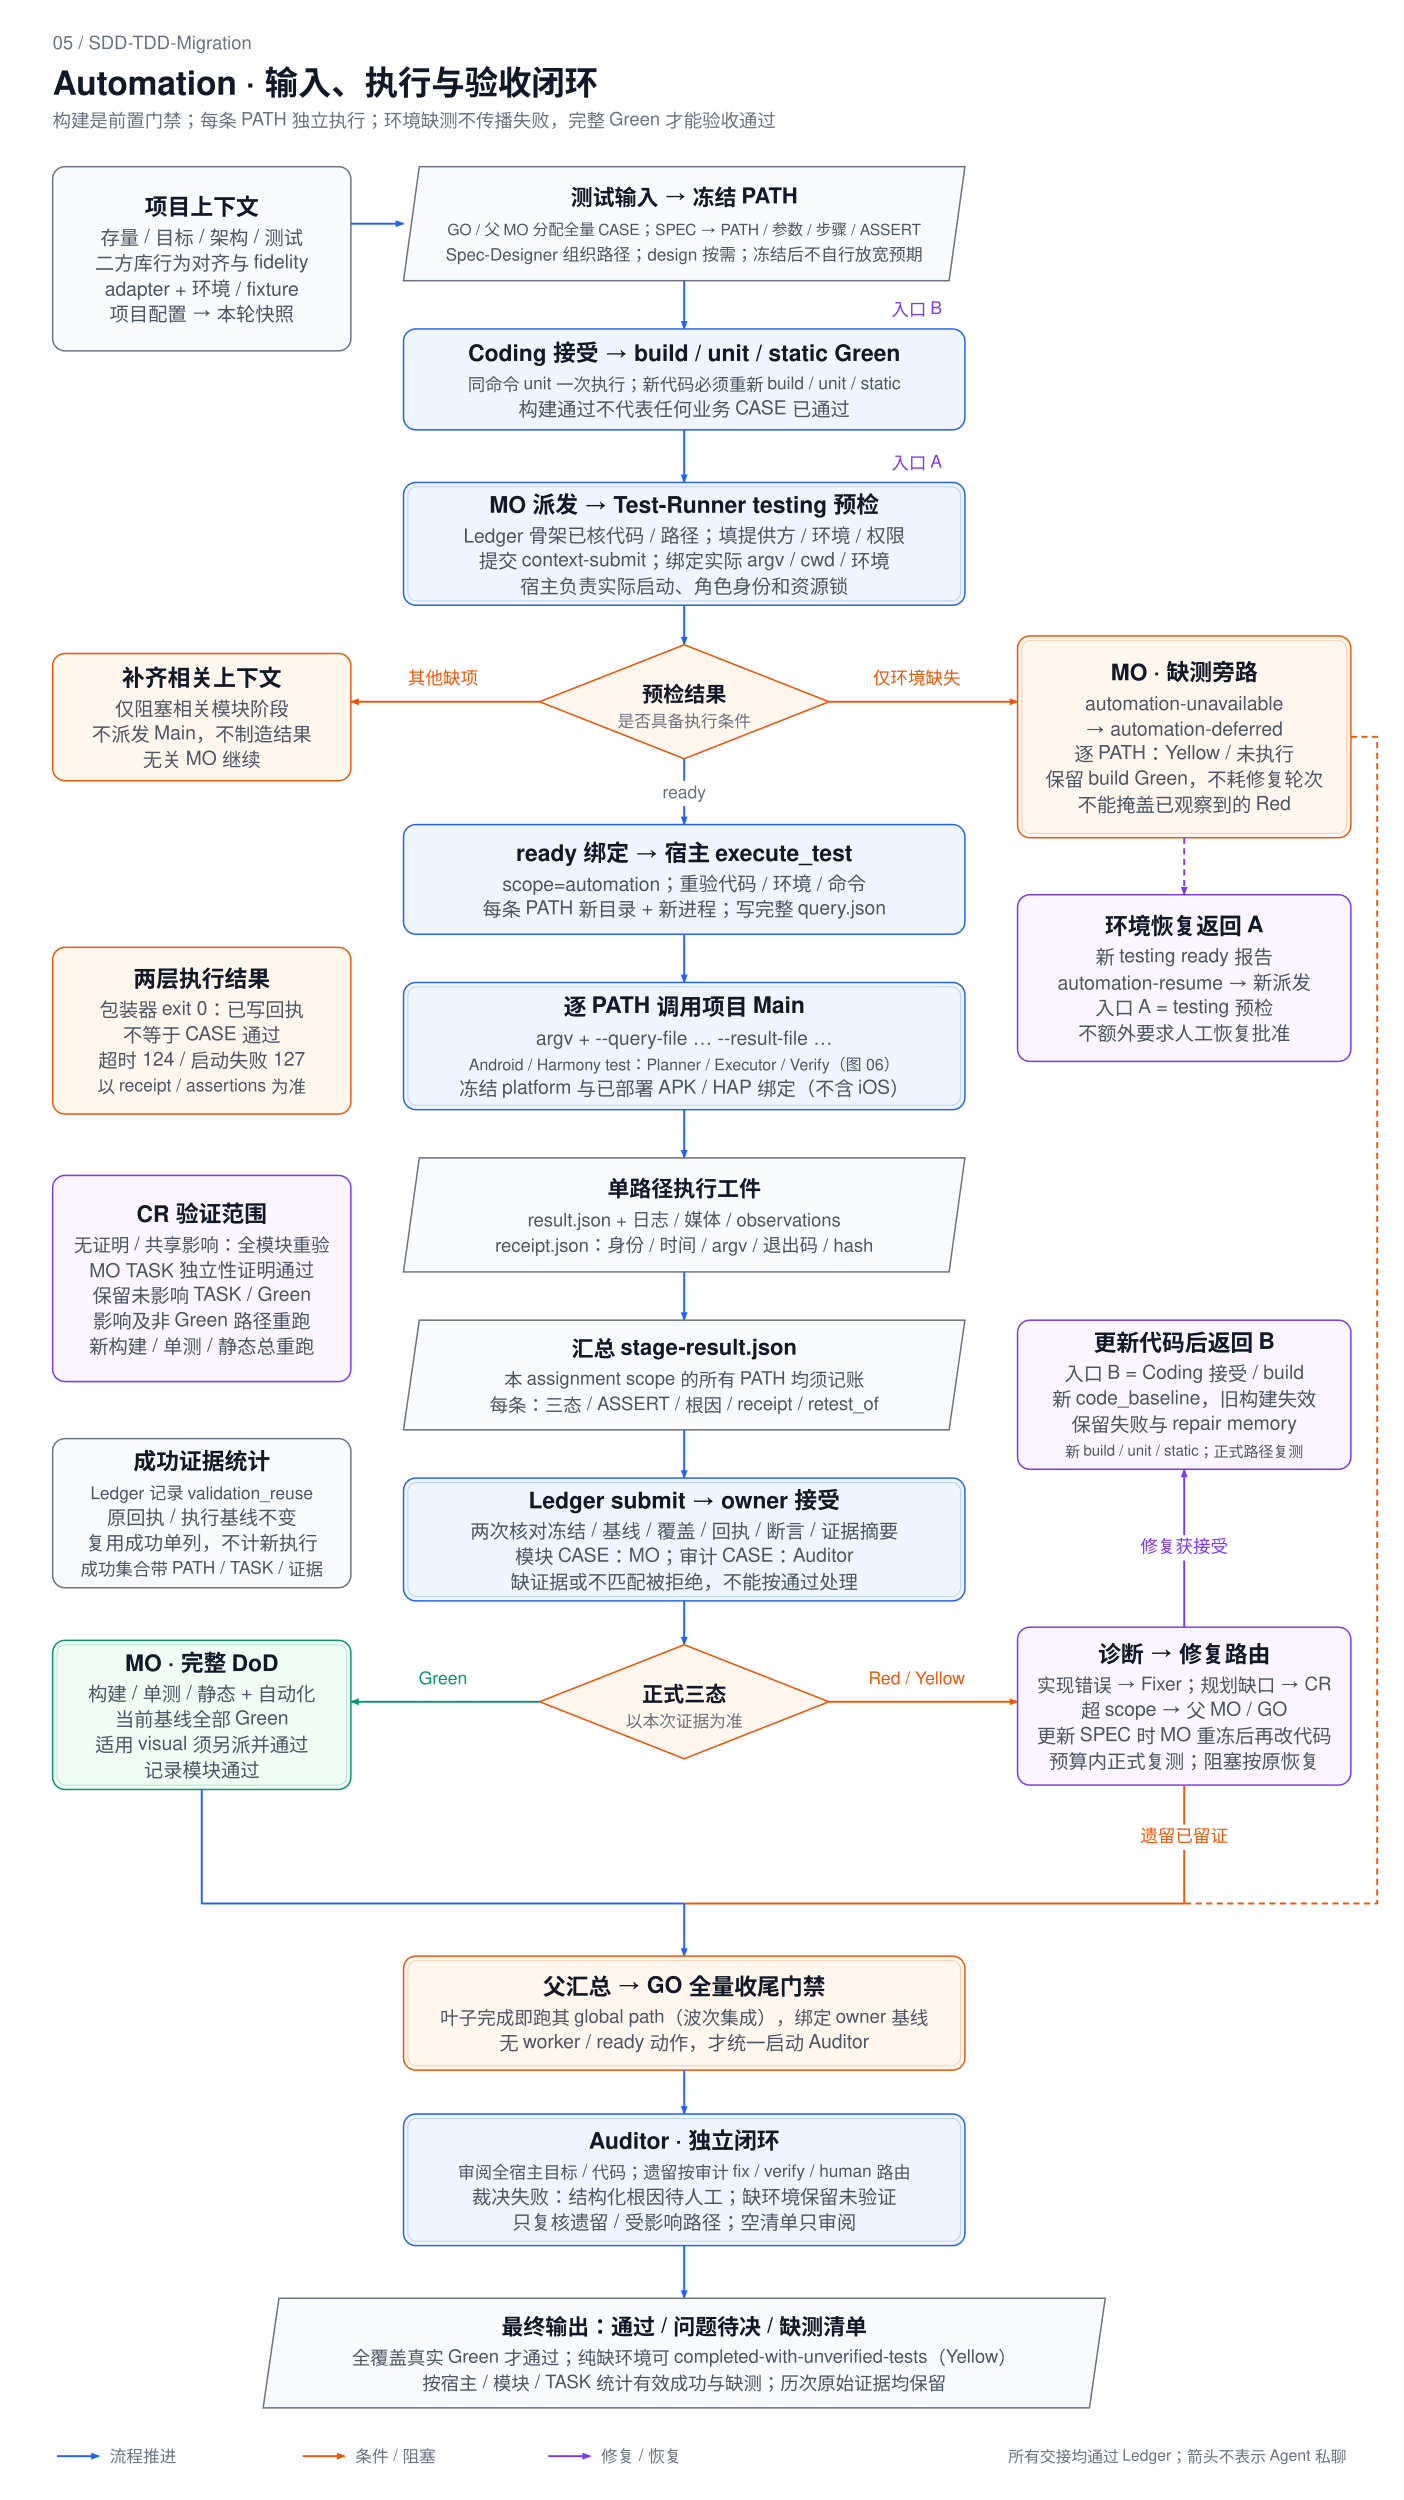
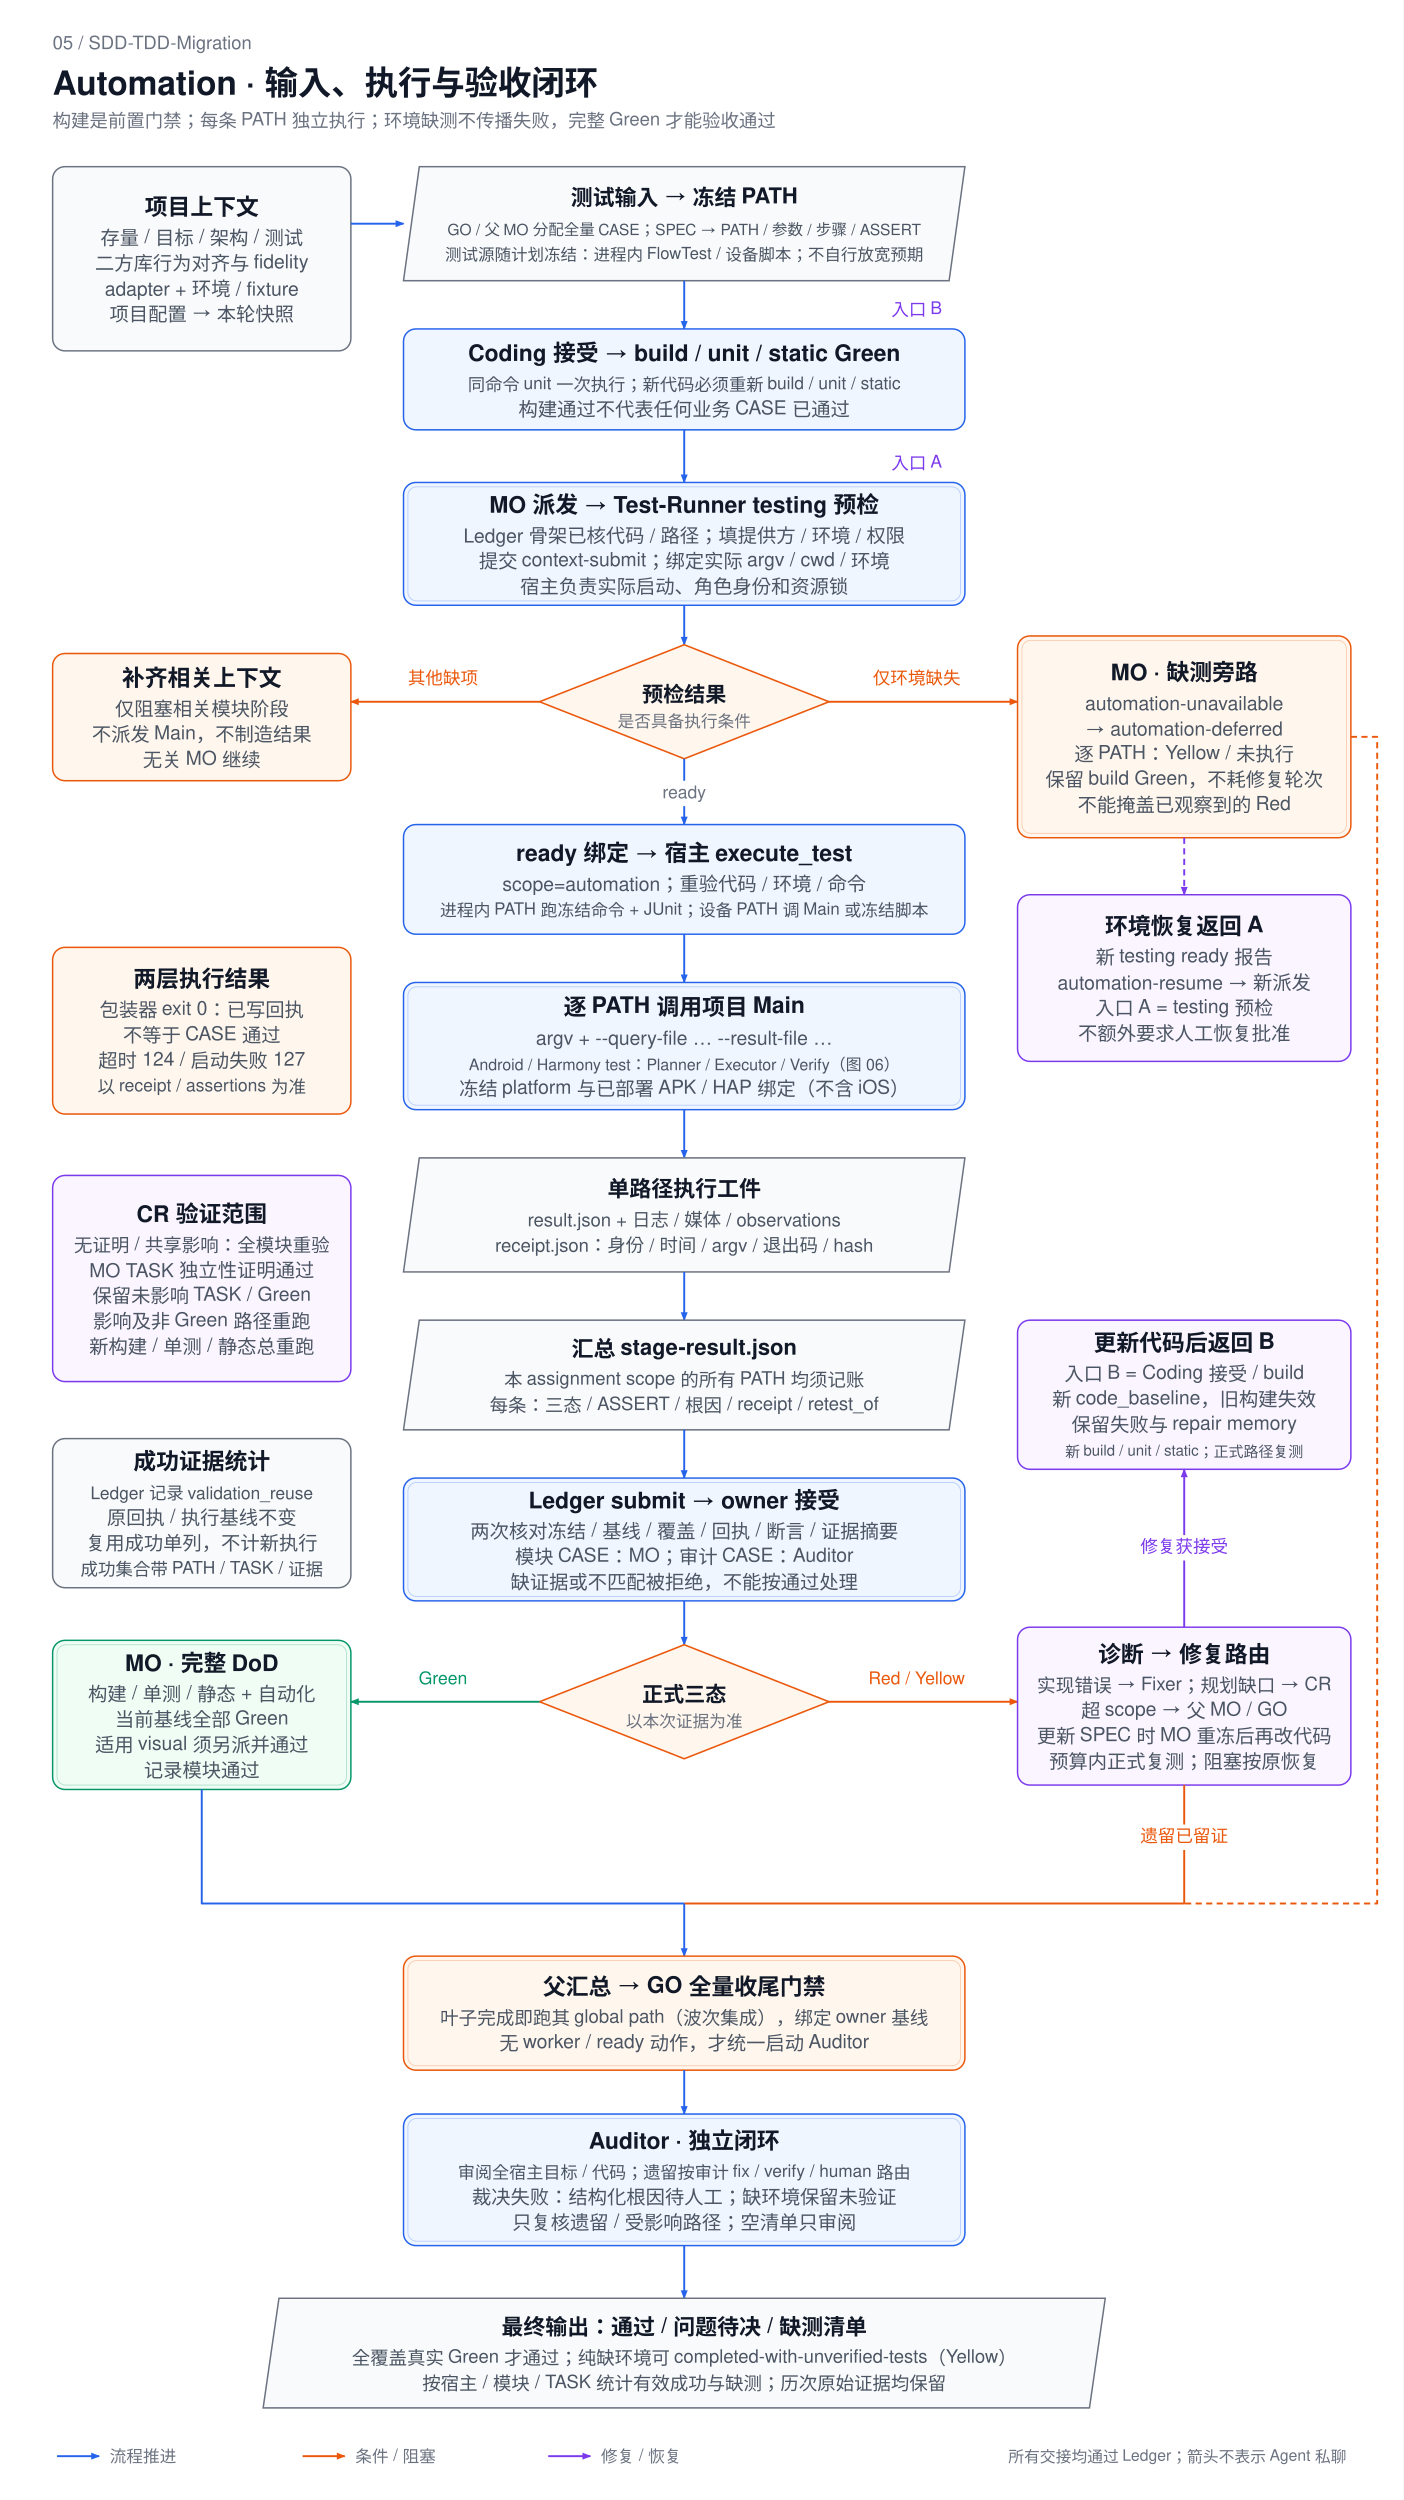
<svg xmlns="http://www.w3.org/2000/svg" width="1600" height="2850" viewBox="0 0 1600 2850" role="img" aria-labelledby="title desc">
  <style>text {font-family: "Helvetica Neue", Helvetica, Arial, "PingFang SC", "Microsoft YaHei", sans-serif;}</style>
  <defs>
    <marker id="arrow-blue" markerWidth="10" markerHeight="8" refX="9" refY="4" orient="auto" markerUnits="userSpaceOnUse">
      <path d="M0,0 L10,4 L0,8 Z" fill="#2563eb" />
    </marker>
    <marker id="arrow-orange" markerWidth="10" markerHeight="8" refX="9" refY="4" orient="auto" markerUnits="userSpaceOnUse">
      <path d="M0,0 L10,4 L0,8 Z" fill="#ea580c" />
    </marker>
    <marker id="arrow-green" markerWidth="10" markerHeight="8" refX="9" refY="4" orient="auto" markerUnits="userSpaceOnUse">
      <path d="M0,0 L10,4 L0,8 Z" fill="#059669" />
    </marker>
    <marker id="arrow-purple" markerWidth="10" markerHeight="8" refX="9" refY="4" orient="auto" markerUnits="userSpaceOnUse">
      <path d="M0,0 L10,4 L0,8 Z" fill="#7c3aed" />
    </marker>
    <marker id="arrow-gray" markerWidth="10" markerHeight="8" refX="9" refY="4" orient="auto" markerUnits="userSpaceOnUse">
      <path d="M0,0 L10,4 L0,8 Z" fill="#6b7280" />
    </marker>
  </defs>
  <rect width="1600" height="2850" fill="white" />
  <text x="60" y="56" font-size="21.00" fill="#6b7280" text-anchor="start" font-weight="400">05  /  SDD-TDD-Migration</text>
  <text x="60" y="108" font-size="38.00" fill="#111827" text-anchor="start" font-weight="700">Automation · 输入、执行与验收闭环</text>
  <text x="60" y="145" font-size="21.00" fill="#6b7280" text-anchor="start" font-weight="400">构建是前置门禁；每条 PATH 独立执行；环境缺测不传播失败，完整 Green 才能验收通过</text>
  <path d="M478,190 H1100 L1082,320 H460 Z" fill="#f9fafb" stroke="#6b7280" stroke-width="1.7" />
  <text x="780.0" y="234.0" font-size="25.00" fill="#111827" text-anchor="middle" font-weight="650">测试输入 → 冻结 PATH</text>
  <text x="780.0" y="268.0" font-size="17.68" fill="#4b5563" text-anchor="middle" font-weight="400">GO / 父 MO 分配全量 CASE；SPEC → PATH / 参数 / 步骤 / ASSERT</text>
-   <text x="780.0" y="297.0" font-size="19.35" fill="#4b5563" text-anchor="middle" font-weight="400">Spec-Designer 组织路径；design 按需；冻结后不自行放宽预期</text>
+   <text x="780.0" y="297.0" font-size="18.81" fill="#4b5563" text-anchor="middle" font-weight="400">测试源随计划冻结：进程内 FlowTest / 设备脚本；不自行放宽预期</text>
  <rect x="60" y="190" width="340" height="210" rx="14" fill="#f9fafb" stroke="#6b7280" stroke-width="1.7" />
  <text x="230.0" y="245.0" font-size="26.00" fill="#111827" text-anchor="middle" font-weight="650">项目上下文</text>
  <text x="230.0" y="279.0" font-size="22.00" fill="#4b5563" text-anchor="middle" font-weight="400">存量 / 目标 / 架构 / 测试</text>
  <text x="230.0" y="308.0" font-size="22.00" fill="#4b5563" text-anchor="middle" font-weight="400">二方库行为对齐与 fidelity</text>
  <text x="230.0" y="337.0" font-size="22.00" fill="#4b5563" text-anchor="middle" font-weight="400">adapter + 环境 / fixture</text>
  <text x="230.0" y="366.0" font-size="22.00" fill="#4b5563" text-anchor="middle" font-weight="400">项目配置 → 本轮快照</text>
  <path d="M400,255 L460,255" fill="none" stroke="#2563eb" stroke-width="2.2" stroke-linejoin="round" marker-end="url(#arrow-blue)" />
  <path d="M780,320 L780,375" fill="none" stroke="#2563eb" stroke-width="2.2" stroke-linejoin="round" marker-end="url(#arrow-blue)" />
  <rect x="460" y="375" width="640" height="115" rx="14" fill="#eff6ff" stroke="#2563eb" stroke-width="1.7" />
  <text x="780.0" y="411.5" font-size="26.00" fill="#111827" text-anchor="middle" font-weight="650">Coding 接受 → build / unit / static Green</text>
  <text x="780.0" y="445.5" font-size="19.70" fill="#4b5563" text-anchor="middle" font-weight="400">同命令 unit 一次执行；新代码必须重新 build / unit / static</text>
  <text x="780.0" y="474.5" font-size="22.00" fill="#4b5563" text-anchor="middle" font-weight="400">构建通过不代表任何业务 CASE 已通过</text>
  <path d="M780,490 L780,550" fill="none" stroke="#2563eb" stroke-width="2.2" stroke-linejoin="round" marker-end="url(#arrow-blue)" />
  <rect x="460" y="550" width="640" height="140" rx="14" fill="#eff6ff" stroke="#2563eb" stroke-width="1.7" />
  <rect x="465" y="555" width="630" height="130" rx="10" fill="none" stroke="#2563eb" stroke-opacity="0.28" />
  <text x="780.0" y="584.5" font-size="26.00" fill="#111827" text-anchor="middle" font-weight="650">MO 派发 → Test-Runner testing 预检</text>
  <text x="780.0" y="618.5" font-size="22.00" fill="#4b5563" text-anchor="middle" font-weight="400">Ledger 骨架已核代码 / 路径；填提供方 / 环境 / 权限</text>
  <text x="780.0" y="647.5" font-size="22.00" fill="#4b5563" text-anchor="middle" font-weight="400">提交 context-submit；绑定实际 argv / cwd / 环境</text>
  <text x="780.0" y="676.5" font-size="22.00" fill="#4b5563" text-anchor="middle" font-weight="400">宿主负责实际启动、角色身份和资源锁</text>
  <path d="M780,690 L780,735" fill="none" stroke="#2563eb" stroke-width="2.2" stroke-linejoin="round" marker-end="url(#arrow-blue)" />
  <path d="M780,735.0 L945.0,800 L780,865.0 L615.0,800 Z" fill="#fff7ed" stroke="#ea580c" stroke-width="1.8" />
  <text x="780" y="800" font-size="24.00" fill="#111827" text-anchor="middle" font-weight="650">预检结果</text>
  <text x="780" y="829" font-size="19.00" fill="#6b7280" text-anchor="middle" font-weight="400">是否具备执行条件</text>
  <path d="M615,800 L400,800" fill="none" stroke="#ea580c" stroke-width="2.2" stroke-linejoin="round" marker-end="url(#arrow-orange)" />
  <rect x="456.0" y="760" width="98" height="29" rx="4" fill="white" opacity="0.97" />
  <text x="505" y="780" font-size="20.00" fill="#ea580c" text-anchor="middle" font-weight="400">其他缺项</text>
  <rect x="60" y="745" width="340" height="145" rx="14" fill="#fff7ed" stroke="#ea580c" stroke-width="1.7" />
  <text x="230.0" y="782.0" font-size="26.00" fill="#111827" text-anchor="middle" font-weight="650">补齐相关上下文</text>
  <text x="230.0" y="816.0" font-size="22.00" fill="#4b5563" text-anchor="middle" font-weight="400">仅阻塞相关模块阶段</text>
  <text x="230.0" y="845.0" font-size="22.00" fill="#4b5563" text-anchor="middle" font-weight="400">不派发 Main，不制造结果</text>
  <text x="230.0" y="874.0" font-size="22.00" fill="#4b5563" text-anchor="middle" font-weight="400">无关 MO 继续</text>
  <path d="M945,800 L1160,800" fill="none" stroke="#ea580c" stroke-width="2.2" stroke-linejoin="round" marker-end="url(#arrow-orange)" />
  <rect x="986.0" y="760" width="118" height="29" rx="4" fill="white" opacity="0.97" />
  <text x="1045" y="780" font-size="20.00" fill="#ea580c" text-anchor="middle" font-weight="400">仅环境缺失</text>
  <rect x="1160" y="725" width="380" height="230" rx="14" fill="#fff7ed" stroke="#ea580c" stroke-width="1.7" />
  <rect x="1165" y="730" width="370" height="220" rx="10" fill="none" stroke="#ea580c" stroke-opacity="0.28" />
  <text x="1350.0" y="775.5" font-size="26.00" fill="#111827" text-anchor="middle" font-weight="650">MO · 缺测旁路</text>
  <text x="1350.0" y="809.5" font-size="22.00" fill="#4b5563" text-anchor="middle" font-weight="400">automation-unavailable</text>
  <text x="1350.0" y="838.5" font-size="22.00" fill="#4b5563" text-anchor="middle" font-weight="400">→ automation-deferred</text>
  <text x="1350.0" y="867.5" font-size="22.00" fill="#4b5563" text-anchor="middle" font-weight="400">逐 PATH：Yellow / 未执行</text>
  <text x="1350.0" y="896.5" font-size="22.00" fill="#4b5563" text-anchor="middle" font-weight="400">保留 build Green，不耗修复轮次</text>
  <text x="1350.0" y="925.5" font-size="22.00" fill="#4b5563" text-anchor="middle" font-weight="400">不能掩盖已观察到的 Red</text>
  <path d="M780,865 L780,940" fill="none" stroke="#2563eb" stroke-width="2.2" stroke-linejoin="round" marker-end="url(#arrow-blue)" />
  <rect x="742.5" y="890" width="75.0" height="29" rx="4" fill="white" opacity="0.97" />
  <text x="780" y="910" font-size="20.00" fill="#6b7280" text-anchor="middle" font-weight="400">ready</text>
  <rect x="460" y="940" width="640" height="125" rx="14" fill="#eff6ff" stroke="#2563eb" stroke-width="1.7" />
  <text x="780.0" y="981.5" font-size="26.00" fill="#111827" text-anchor="middle" font-weight="650">ready 绑定 → 宿主 execute_test</text>
  <text x="780.0" y="1015.5" font-size="22.00" fill="#4b5563" text-anchor="middle" font-weight="400">scope=automation；重验代码 / 环境 / 命令</text>
-   <text x="780.0" y="1044.5" font-size="22.00" fill="#4b5563" text-anchor="middle" font-weight="400">每条 PATH 新目录 + 新进程；写完整 query.json</text>
+   <text x="780.0" y="1044.5" font-size="19.17" fill="#4b5563" text-anchor="middle" font-weight="400">进程内 PATH 跑冻结命令 + JUnit；设备 PATH 调 Main 或冻结脚本</text>
  <path d="M780,1065 L780,1120" fill="none" stroke="#2563eb" stroke-width="2.2" stroke-linejoin="round" marker-end="url(#arrow-blue)" />
  <rect x="460" y="1120" width="640" height="145" rx="14" fill="#eff6ff" stroke="#2563eb" stroke-width="1.7" />
  <rect x="465" y="1125" width="630" height="135" rx="10" fill="none" stroke="#2563eb" stroke-opacity="0.28" />
  <text x="780.0" y="1157.0" font-size="26.00" fill="#111827" text-anchor="middle" font-weight="650">逐 PATH 调用项目 Main</text>
  <text x="780.0" y="1191.0" font-size="22.00" fill="#4b5563" text-anchor="middle" font-weight="400">argv + --query-file … --result-file …</text>
  <text x="780.0" y="1220.0" font-size="18.13" fill="#4b5563" text-anchor="middle" font-weight="400">Android / Harmony test：Planner / Executor / Verify（图 06）</text>
  <text x="780.0" y="1249.0" font-size="22.00" fill="#4b5563" text-anchor="middle" font-weight="400">冻结 platform 与已部署 APK / HAP 绑定（不含 iOS）</text>
  <rect x="60" y="1080" width="340" height="190" rx="14" fill="#fff7ed" stroke="#ea580c" stroke-width="1.7" />
  <text x="230.0" y="1125.0" font-size="26.00" fill="#111827" text-anchor="middle" font-weight="650">两层执行结果</text>
  <text x="230.0" y="1159.0" font-size="22.00" fill="#4b5563" text-anchor="middle" font-weight="400">包装器 exit 0：已写回执</text>
  <text x="230.0" y="1188.0" font-size="22.00" fill="#4b5563" text-anchor="middle" font-weight="400">不等于 CASE 通过</text>
  <text x="230.0" y="1217.0" font-size="22.00" fill="#4b5563" text-anchor="middle" font-weight="400">超时 124 / 启动失败 127</text>
  <text x="230.0" y="1246.0" font-size="19.95" fill="#4b5563" text-anchor="middle" font-weight="400">以 receipt / assertions 为准</text>
  <path d="M780,1265 L780,1320" fill="none" stroke="#2563eb" stroke-width="2.2" stroke-linejoin="round" marker-end="url(#arrow-blue)" />
  <path d="M478,1320 H1100 L1082,1450 H460 Z" fill="#f9fafb" stroke="#6b7280" stroke-width="1.7" />
  <text x="780.0" y="1364.0" font-size="25.00" fill="#111827" text-anchor="middle" font-weight="650">单路径执行工件</text>
  <text x="780.0" y="1398.0" font-size="21.00" fill="#4b5563" text-anchor="middle" font-weight="400">result.json + 日志 / 媒体 / observations</text>
  <text x="780.0" y="1427.0" font-size="21.00" fill="#4b5563" text-anchor="middle" font-weight="400">receipt.json：身份 / 时间 / argv / 退出码 / hash</text>
  <rect x="60" y="1340" width="340" height="235" rx="14" fill="#faf5ff" stroke="#7c3aed" stroke-width="1.7" />
  <text x="230.0" y="1393.0" font-size="26.00" fill="#111827" text-anchor="middle" font-weight="650">CR 验证范围</text>
  <text x="230.0" y="1427.0" font-size="21.07" fill="#4b5563" text-anchor="middle" font-weight="400">无证明 / 共享影响：全模块重验</text>
  <text x="230.0" y="1456.0" font-size="22.00" fill="#4b5563" text-anchor="middle" font-weight="400">MO TASK 独立性证明通过</text>
  <text x="230.0" y="1485.0" font-size="22.00" fill="#4b5563" text-anchor="middle" font-weight="400">保留未影响 TASK / Green</text>
  <text x="230.0" y="1514.0" font-size="22.00" fill="#4b5563" text-anchor="middle" font-weight="400">影响及非 Green 路径重跑</text>
  <text x="230.0" y="1543.0" font-size="22.00" fill="#4b5563" text-anchor="middle" font-weight="400">新构建 / 单测 / 静态总重跑</text>
  <rect x="60" y="1640" width="340" height="170" rx="14" fill="#f9fafb" stroke="#6b7280" stroke-width="1.7" />
  <text x="230.0" y="1675.0" font-size="26.00" fill="#111827" text-anchor="middle" font-weight="650">成功证据统计</text>
  <text x="230.0" y="1709.0" font-size="19.77" fill="#4b5563" text-anchor="middle" font-weight="400">Ledger 记录 validation_reuse</text>
  <text x="230.0" y="1738.0" font-size="22.00" fill="#4b5563" text-anchor="middle" font-weight="400">原回执 / 执行基线不变</text>
  <text x="230.0" y="1767.0" font-size="22.00" fill="#4b5563" text-anchor="middle" font-weight="400">复用成功单列，不计新执行</text>
  <text x="230.0" y="1796.0" font-size="19.94" fill="#4b5563" text-anchor="middle" font-weight="400">成功集合带 PATH / TASK / 证据</text>
  <path d="M780,1450 L780,1505" fill="none" stroke="#2563eb" stroke-width="2.2" stroke-linejoin="round" marker-end="url(#arrow-blue)" />
  <path d="M478,1505 H1100 L1082,1630 H460 Z" fill="#f9fafb" stroke="#6b7280" stroke-width="1.7" />
  <text x="780.0" y="1546.5" font-size="25.00" fill="#111827" text-anchor="middle" font-weight="650">汇总 stage-result.json</text>
  <text x="780.0" y="1580.5" font-size="21.00" fill="#4b5563" text-anchor="middle" font-weight="400">本 assignment scope 的所有 PATH 均须记账</text>
  <text x="780.0" y="1609.5" font-size="21.00" fill="#4b5563" text-anchor="middle" font-weight="400">每条：三态 / ASSERT / 根因 / receipt / retest_of</text>
  <path d="M780,1630 L780,1685" fill="none" stroke="#2563eb" stroke-width="2.2" stroke-linejoin="round" marker-end="url(#arrow-blue)" />
  <rect x="460" y="1685" width="640" height="140" rx="14" fill="#eff6ff" stroke="#2563eb" stroke-width="1.7" />
  <rect x="465" y="1690" width="630" height="130" rx="10" fill="none" stroke="#2563eb" stroke-opacity="0.28" />
  <text x="780.0" y="1719.5" font-size="26.00" fill="#111827" text-anchor="middle" font-weight="650">Ledger submit → owner 接受</text>
  <text x="780.0" y="1753.5" font-size="22.00" fill="#4b5563" text-anchor="middle" font-weight="400">两次核对冻结 / 基线 / 覆盖 / 回执 / 断言 / 证据摘要</text>
  <text x="780.0" y="1782.5" font-size="22.00" fill="#4b5563" text-anchor="middle" font-weight="400">模块 CASE：MO；审计 CASE：Auditor</text>
  <text x="780.0" y="1811.5" font-size="22.00" fill="#4b5563" text-anchor="middle" font-weight="400">缺证据或不匹配被拒绝，不能按通过处理</text>
  <path d="M780,1825 L780,1875" fill="none" stroke="#2563eb" stroke-width="2.2" stroke-linejoin="round" marker-end="url(#arrow-blue)" />
  <path d="M780,1875.0 L945.0,1940 L780,2005.0 L615.0,1940 Z" fill="#fff7ed" stroke="#ea580c" stroke-width="1.8" />
  <text x="780" y="1940" font-size="24.00" fill="#111827" text-anchor="middle" font-weight="650">正式三态</text>
  <text x="780" y="1969" font-size="19.00" fill="#6b7280" text-anchor="middle" font-weight="400">以本次证据为准</text>
  <path d="M615,1940 L400,1940" fill="none" stroke="#059669" stroke-width="2.2" stroke-linejoin="round" marker-end="url(#arrow-green)" />
  <rect x="467.5" y="1900" width="75.0" height="29" rx="4" fill="white" opacity="0.97" />
  <text x="505" y="1920" font-size="20.00" fill="#059669" text-anchor="middle" font-weight="400">Green</text>
  <rect x="60" y="1870" width="340" height="170" rx="14" fill="#f0fdf4" stroke="#059669" stroke-width="1.7" />
  <rect x="65" y="1875" width="330" height="160" rx="10" fill="none" stroke="#059669" stroke-opacity="0.28" />
  <text x="230.0" y="1905.0" font-size="26.00" fill="#111827" text-anchor="middle" font-weight="650">MO · 完整 DoD</text>
  <text x="230.0" y="1939.0" font-size="21.94" fill="#4b5563" text-anchor="middle" font-weight="400">构建 / 单测 / 静态 + 自动化</text>
  <text x="230.0" y="1968.0" font-size="22.00" fill="#4b5563" text-anchor="middle" font-weight="400">当前基线全部 Green</text>
  <text x="230.0" y="1997.0" font-size="22.00" fill="#4b5563" text-anchor="middle" font-weight="400">适用 visual 须另派并通过</text>
  <text x="230.0" y="2026.0" font-size="22.00" fill="#4b5563" text-anchor="middle" font-weight="400">记录模块通过</text>
  <path d="M945,1940 L1160,1940" fill="none" stroke="#ea580c" stroke-width="2.2" stroke-linejoin="round" marker-end="url(#arrow-orange)" />
  <rect x="967.6" y="1900" width="154.8" height="29" rx="4" fill="white" opacity="0.97" />
  <text x="1045" y="1920" font-size="20.00" fill="#ea580c" text-anchor="middle" font-weight="400">Red / Yellow</text>
  <rect x="1160" y="1855" width="380" height="180" rx="14" fill="#faf5ff" stroke="#7c3aed" stroke-width="1.7" />
  <text x="1350.0" y="1895.0" font-size="26.00" fill="#111827" text-anchor="middle" font-weight="650">诊断 → 修复路由</text>
  <text x="1350.0" y="1929.0" font-size="21.33" fill="#4b5563" text-anchor="middle" font-weight="400">实现错误 → Fixer；规划缺口 → CR</text>
  <text x="1350.0" y="1958.0" font-size="22.00" fill="#4b5563" text-anchor="middle" font-weight="400">超 scope → 父 MO / GO</text>
  <text x="1350.0" y="1987.0" font-size="22.00" fill="#4b5563" text-anchor="middle" font-weight="400">更新 SPEC 时 MO 重冻后再改代码</text>
  <text x="1350.0" y="2016.0" font-size="22.00" fill="#4b5563" text-anchor="middle" font-weight="400">预算内正式复测；阻塞按原恢复</text>
  <rect x="1160" y="1505" width="380" height="170" rx="14" fill="#faf5ff" stroke="#7c3aed" stroke-width="1.7" />
  <text x="1350.0" y="1540.0" font-size="26.00" fill="#111827" text-anchor="middle" font-weight="650">更新代码后返回 B</text>
  <text x="1350.0" y="1574.0" font-size="22.00" fill="#4b5563" text-anchor="middle" font-weight="400">入口 B = Coding 接受 / build</text>
  <text x="1350.0" y="1603.0" font-size="22.00" fill="#4b5563" text-anchor="middle" font-weight="400">新 code_baseline，旧构建失效</text>
  <text x="1350.0" y="1632.0" font-size="22.00" fill="#4b5563" text-anchor="middle" font-weight="400">保留失败与 repair memory</text>
  <text x="1350.0" y="1661.0" font-size="17.04" fill="#4b5563" text-anchor="middle" font-weight="400">新 build / unit / static；正式路径复测</text>
  <path d="M1350,1855 L1350,1675" fill="none" stroke="#7c3aed" stroke-width="2.2" stroke-linejoin="round" marker-end="url(#arrow-purple)" />
  <rect x="1291.0" y="1750" width="118" height="29" rx="4" fill="white" opacity="0.97" />
  <text x="1350" y="1770" font-size="20.00" fill="#7c3aed" text-anchor="middle" font-weight="400">修复获接受</text>
  <rect x="1004.6" y="340" width="80.8" height="29" rx="4" fill="white" opacity="0.97" />
  <text x="1045" y="360" font-size="20.00" fill="#7c3aed" text-anchor="middle" font-weight="400">入口 B</text>
  <rect x="1160" y="1020" width="380" height="190" rx="14" fill="#faf5ff" stroke="#7c3aed" stroke-width="1.7" />
  <text x="1350.0" y="1065.0" font-size="26.00" fill="#111827" text-anchor="middle" font-weight="650">环境恢复返回 A</text>
  <text x="1350.0" y="1099.0" font-size="22.00" fill="#4b5563" text-anchor="middle" font-weight="400">新 testing ready 报告</text>
  <text x="1350.0" y="1128.0" font-size="22.00" fill="#4b5563" text-anchor="middle" font-weight="400">automation-resume → 新派发</text>
  <text x="1350.0" y="1157.0" font-size="22.00" fill="#4b5563" text-anchor="middle" font-weight="400">入口 A = testing 预检</text>
  <text x="1350.0" y="1186.0" font-size="22.00" fill="#4b5563" text-anchor="middle" font-weight="400">不额外要求人工恢复批准</text>
  <path d="M1350,955 L1350,1020" fill="none" stroke="#7c3aed" stroke-width="2.2" stroke-linejoin="round" stroke-dasharray="7 5" marker-end="url(#arrow-purple)" />
  <rect x="1004.6" y="515" width="80.8" height="29" rx="4" fill="white" opacity="0.97" />
  <text x="1045" y="535" font-size="20.00" fill="#7c3aed" text-anchor="middle" font-weight="400">入口 A</text>
  <path d="M230,2040 L230,2170 L780,2170" fill="none" stroke="#2563eb" stroke-width="2.2" stroke-linejoin="round" />
  <path d="M1350,2035 L1350,2170 L780,2170" fill="none" stroke="#ea580c" stroke-width="2.2" stroke-linejoin="round" />
  <rect x="1291.0" y="2080" width="118" height="29" rx="4" fill="white" opacity="0.97" />
  <text x="1350" y="2100" font-size="20.00" fill="#ea580c" text-anchor="middle" font-weight="400">遗留已留证</text>
  <path d="M1540,840 L1570,840 L1570,2170 L1350,2170" fill="none" stroke="#ea580c" stroke-width="2.2" stroke-linejoin="round" stroke-dasharray="7 5" />
  <path d="M780,2170 L780,2230" fill="none" stroke="#2563eb" stroke-width="2.2" stroke-linejoin="round" marker-end="url(#arrow-blue)" />
  <rect x="460" y="2230" width="640" height="130" rx="14" fill="#fff7ed" stroke="#ea580c" stroke-width="1.7" />
  <rect x="465" y="2235" width="630" height="120" rx="10" fill="none" stroke="#ea580c" stroke-opacity="0.28" />
  <text x="780.0" y="2274.0" font-size="26.00" fill="#111827" text-anchor="middle" font-weight="650">父汇总 → GO 全量收尾门禁</text>
  <text x="780.0" y="2308.0" font-size="21.16" fill="#4b5563" text-anchor="middle" font-weight="400">叶子完成即跑其 global path（波次集成），绑定 owner 基线</text>
  <text x="780.0" y="2337.0" font-size="22.00" fill="#4b5563" text-anchor="middle" font-weight="400">无 worker / ready 动作，才统一启动 Auditor</text>
  <path d="M780,2360 L780,2410" fill="none" stroke="#2563eb" stroke-width="2.2" stroke-linejoin="round" marker-end="url(#arrow-blue)" />
  <rect x="460" y="2410" width="640" height="150" rx="14" fill="#eff6ff" stroke="#2563eb" stroke-width="1.7" />
  <rect x="465" y="2415" width="630" height="140" rx="10" fill="none" stroke="#2563eb" stroke-opacity="0.28" />
  <text x="780.0" y="2449.5" font-size="26.00" fill="#111827" text-anchor="middle" font-weight="650">Auditor · 独立闭环</text>
  <text x="780.0" y="2483.5" font-size="19.52" fill="#4b5563" text-anchor="middle" font-weight="400">审阅全宿主目标 / 代码；遗留按审计 fix / verify / human 路由</text>
  <text x="780.0" y="2512.5" font-size="22.00" fill="#4b5563" text-anchor="middle" font-weight="400">裁决失败：结构化根因待人工；缺环境保留未验证</text>
  <text x="780.0" y="2541.5" font-size="22.00" fill="#4b5563" text-anchor="middle" font-weight="400">只复核遗留 / 受影响路径；空清单只审阅</text>
  <path d="M780,2560 L780,2620" fill="none" stroke="#2563eb" stroke-width="2.2" stroke-linejoin="round" marker-end="url(#arrow-blue)" />
  <path d="M318,2620 H1260 L1242,2745 H300 Z" fill="#f9fafb" stroke="#6b7280" stroke-width="1.7" />
  <text x="780.0" y="2661.5" font-size="25.00" fill="#111827" text-anchor="middle" font-weight="650">最终输出：通过 / 问题待决 / 缺测清单</text>
  <text x="780.0" y="2695.5" font-size="21.00" fill="#4b5563" text-anchor="middle" font-weight="400">全覆盖真实 Green 才通过；纯缺环境可 completed-with-unverified-tests（Yellow）</text>
  <text x="780.0" y="2724.5" font-size="21.00" fill="#4b5563" text-anchor="middle" font-weight="400">按宿主 / 模块 / TASK 统计有效成功与缺测；历次原始证据均保留</text>
  <path d="M65,2800 L113,2800" fill="none" stroke="#2563eb" stroke-width="2.2" stroke-linejoin="round" marker-end="url(#arrow-blue)" />
  <text x="125" y="2807" font-size="19.00" fill="#6b7280" text-anchor="start" font-weight="400">流程推进</text>
  <path d="M345,2800 L393,2800" fill="none" stroke="#ea580c" stroke-width="2.2" stroke-linejoin="round" marker-end="url(#arrow-orange)" />
  <text x="405" y="2807" font-size="19.00" fill="#6b7280" text-anchor="start" font-weight="400">条件 / 阻塞</text>
  <path d="M625,2800 L673,2800" fill="none" stroke="#7c3aed" stroke-width="2.2" stroke-linejoin="round" marker-end="url(#arrow-purple)" />
  <text x="685" y="2807" font-size="19.00" fill="#6b7280" text-anchor="start" font-weight="400">修复 / 恢复</text>
  <text x="1535" y="2807" font-size="18.00" fill="#6b7280" text-anchor="end" font-weight="400">所有交接均通过 Ledger；箭头不表示 Agent 私聊</text>
</svg>
